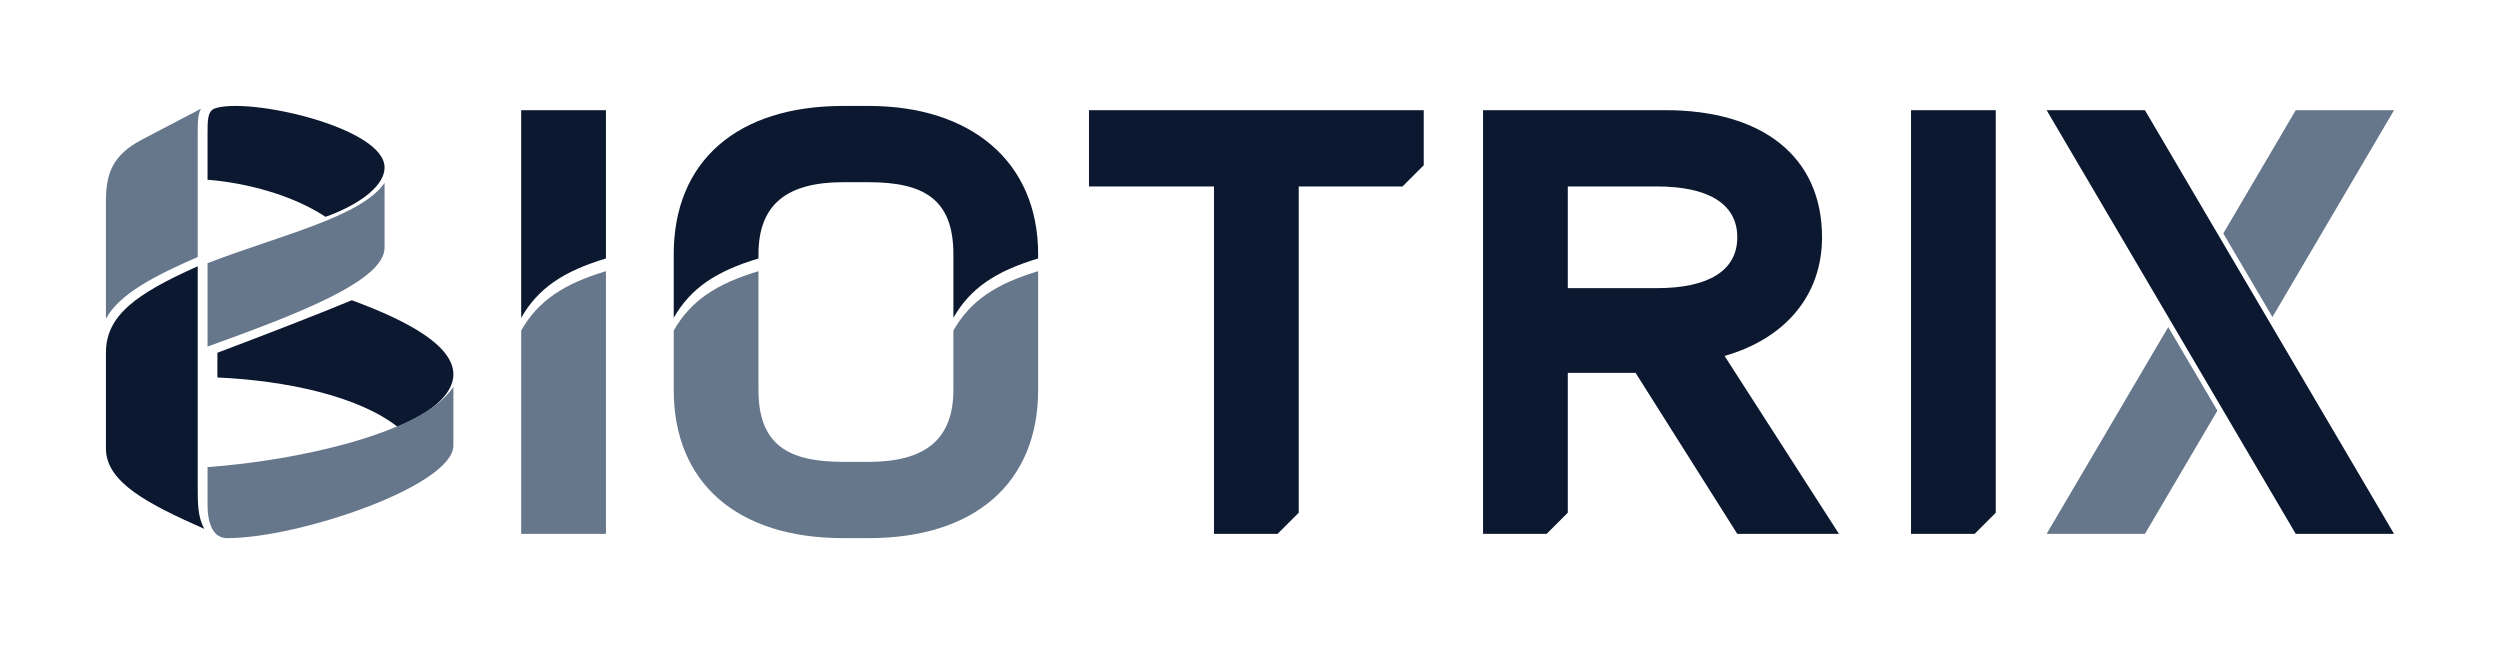
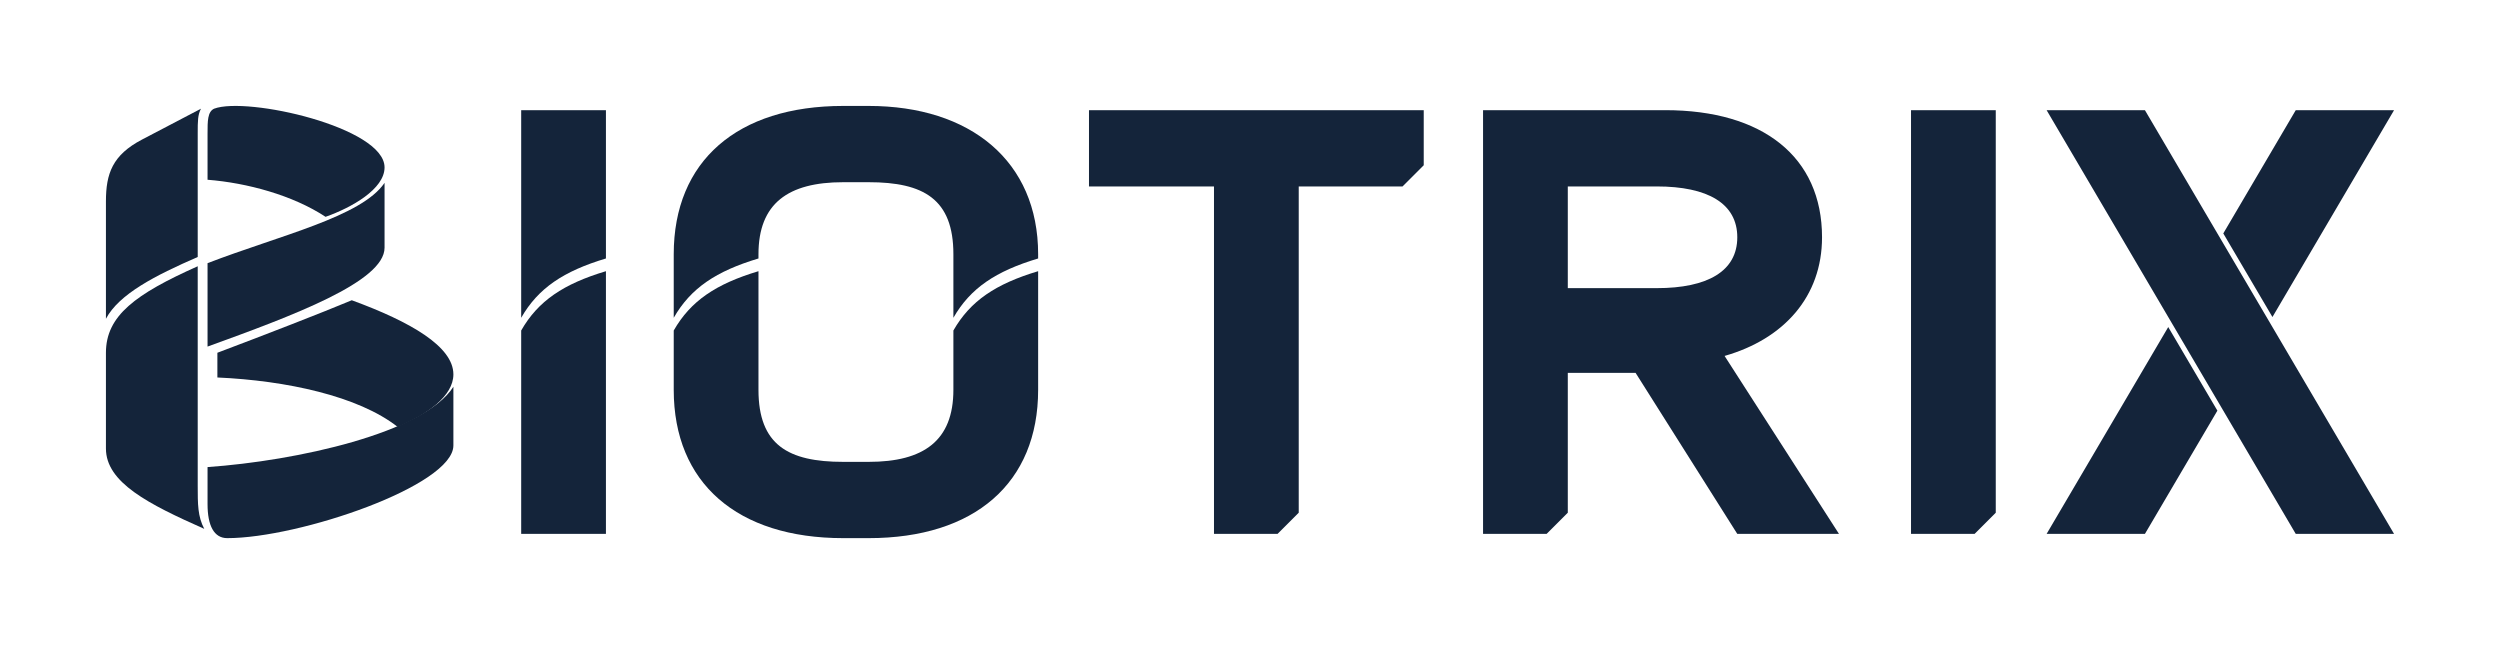
<svg xmlns="http://www.w3.org/2000/svg" width="590" height="152" viewBox="0 0 590 152">
  <g transform="translate(25 26)">
    <g transform="translate(0 0)">
-       <path d="M60 12C70 8 112 18 112 31C112 38 102 44 94 47C84 40 70 36 58 35V20C58 16 58 13 60 12Z" fill="#0B1830" fill-rule="evenodd" transform="matrix(0.7735849 0 0 0.7291326 -20.88679 -9.099013)" />
-       <path d="M56 12L38 22C29 27 27 33 27 42V80C31 72 42 66 55 60V20C55 16 55 14 56 12Z" fill="#66768B" fill-rule="evenodd" transform="matrix(0.7735849 0 0 0.7291326 -20.88679 -9.099013)" />
-       <path d="M112 36V57C112 68 84 79 58 89V62C80 53 105 47 112 36Z" fill="#66768B" fill-rule="evenodd" transform="matrix(0.7735849 0 0 0.7291326 -20.88679 -9.099013)" />
-       <path d="M55 63C36 72 27 79 27 91V122C27 133 40 140 57 148C55 144 55 140 55 134V63Z" fill="#0B1830" fill-rule="evenodd" transform="matrix(0.7735849 0 0 0.7291326 -20.88679 -9.099013)" />
-       <path d="M61 91C76 85 93 78 102 74C120 81 133 89 133 98C133 105 125 111 116 115C104 105 82 100 61 99V91Z" fill="#0B1830" fill-rule="evenodd" transform="matrix(0.7735849 0 0 0.7291326 -20.88679 -9.099013)" />
-       <path d="M133 102V121C133 134 86 151 64 151C60 151 58 147 58 140V128C85 126 124 117 133 102Z" fill="#66768B" fill-rule="evenodd" transform="matrix(0.7735849 0 0 0.7291326 -20.88679 -9.099013)" />
+       <path d="M60 12C70 8 112 18 112 31C112 38 102 44 94 47C84 40 70 36 58 35V20C58 16 58 13 60 12Z" fill="#14243A" fill-rule="evenodd" transform="matrix(0.7735849 0 0 0.7291326 -20.88679 -9.099013)" />
+       <path d="M56 12L38 22C29 27 27 33 27 42V80C31 72 42 66 55 60V20C55 16 55 14 56 12Z" fill="#14243A" fill-rule="evenodd" transform="matrix(0.7735849 0 0 0.7291326 -20.88679 -9.099013)" />
+       <path d="M112 36V57C112 68 84 79 58 89V62C80 53 105 47 112 36Z" fill="#14243A" fill-rule="evenodd" transform="matrix(0.7735849 0 0 0.7291326 -20.88679 -9.099013)" />
+       <path d="M55 63C36 72 27 79 27 91V122C27 133 40 140 57 148C55 144 55 140 55 134V63Z" fill="#14243A" fill-rule="evenodd" transform="matrix(0.7735849 0 0 0.7291326 -20.88679 -9.099013)" />
+       <path d="M61 91C76 85 93 78 102 74C120 81 133 89 133 98C133 105 125 111 116 115C104 105 82 100 61 99V91Z" fill="#14243A" fill-rule="evenodd" transform="matrix(0.7735849 0 0 0.7291326 -20.88679 -9.099013)" />
+       <path d="M133 102V121C133 134 86 151 64 151C60 151 58 147 58 140V128C85 126 124 117 133 102Z" fill="#14243A" fill-rule="evenodd" transform="matrix(0.7735849 0 0 0.7291326 -20.88679 -9.099013)" />
    </g>
    <g transform="translate(98 0)">
-       <path d="M0 0H20V35C10 38 4 42 0 49Z" fill="#0B1830" fill-rule="evenodd" />
-       <path d="M0 52C4 45 10 41 20 38V100H0Z" fill="#66768B" fill-rule="evenodd" />
+       <path d="M0 0H20V35C10 38 4 42 0 49Z" fill="#14243A" fill-rule="evenodd" />
+       <path d="M0 52C4 45 10 41 20 38V100H0Z" fill="#14243A" fill-rule="evenodd" />
    </g>
    <g transform="translate(134 0)">
-       <path d="M0 49V34C0 12 15 -1 40 -1H46C70 -1 86 12 86 34V35C76 38 70 42 66 49V34C66 21 59 17 46 17H40C27 17 20 22 20 34V35C10 38 4 42 0 49Z" fill="#0B1830" fill-rule="evenodd" />
-       <path d="M0 52C4 45 10 41 20 38V66C20 79 27 83 40 83H46C59 83 66 78 66 66V52C70 45 76 41 86 38V66C86 88 71 101 46 101H40C15 101 0 88 0 66Z" fill="#66768B" fill-rule="evenodd" />
+       <path d="M0 49V34C0 12 15 -1 40 -1H46C70 -1 86 12 86 34V35C76 38 70 42 66 49V34C66 21 59 17 46 17H40C27 17 20 22 20 34V35C10 38 4 42 0 49Z" fill="#14243A" fill-rule="evenodd" />
+       <path d="M0 52C4 45 10 41 20 38V66C20 79 27 83 40 83H46C59 83 66 78 66 66V52C70 45 76 41 86 38V66C86 88 71 101 46 101H40C15 101 0 88 0 66Z" fill="#14243A" fill-rule="evenodd" />
    </g>
    <g transform="translate(232 0)">
-       <path d="M0 0H79V13L74 18H49.5V95L44.5 100H29.5V18H0Z" fill="#0B1830" fill-rule="evenodd" />
+       <path d="M0 0H79V13L74 18H49.5V95L44.5 100H29.5V18H0Z" fill="#14243A" fill-rule="evenodd" />
    </g>
    <g transform="translate(325 0)">
-       <path d="M0 0H43C66 0 80 11 80 30C80 44 71 54 57 58L84 100H60L36 62H20V95L15 100H0Z M20 18V42H41C53 42 60 38 60 30C60 22 53 18 41 18Z" fill="#0B1830" fill-rule="evenodd" />
+       <path d="M0 0H43C66 0 80 11 80 30C80 44 71 54 57 58L84 100H60L36 62H20V95L15 100H0Z M20 18V42H41C53 42 60 38 60 30C60 22 53 18 41 18Z" fill="#14243A" fill-rule="evenodd" />
    </g>
    <g transform="translate(426 0)">
-       <path d="M0 0H20V95L15 100H0Z" fill="#0B1830" fill-rule="evenodd" />
+       <path d="M0 0H20V95L15 100H0Z" fill="#14243A" fill-rule="evenodd" />
    </g>
    <g transform="translate(458 0)">
-       <path d="M58.8 0L82 0L53.296 48.816L41.696 29.088Z" fill="#66768B" fill-rule="evenodd" />
-       <path d="M40.304 70.912L23.2 100L0 100L28.704 51.184Z" fill="#66768B" fill-rule="evenodd" />
-       <path d="M0 0H23.2L82 100H58.8Z" fill="#0B1830" fill-rule="evenodd" />
+       <path d="M58.8 0L82 0L53.296 48.816L41.696 29.088Z" fill="#14243A" fill-rule="evenodd" />
+       <path d="M40.304 70.912L23.2 100L0 100L28.704 51.184Z" fill="#14243A" fill-rule="evenodd" />
+       <path d="M0 0H23.2L82 100H58.8Z" fill="#14243A" fill-rule="evenodd" />
    </g>
  </g>
</svg>
